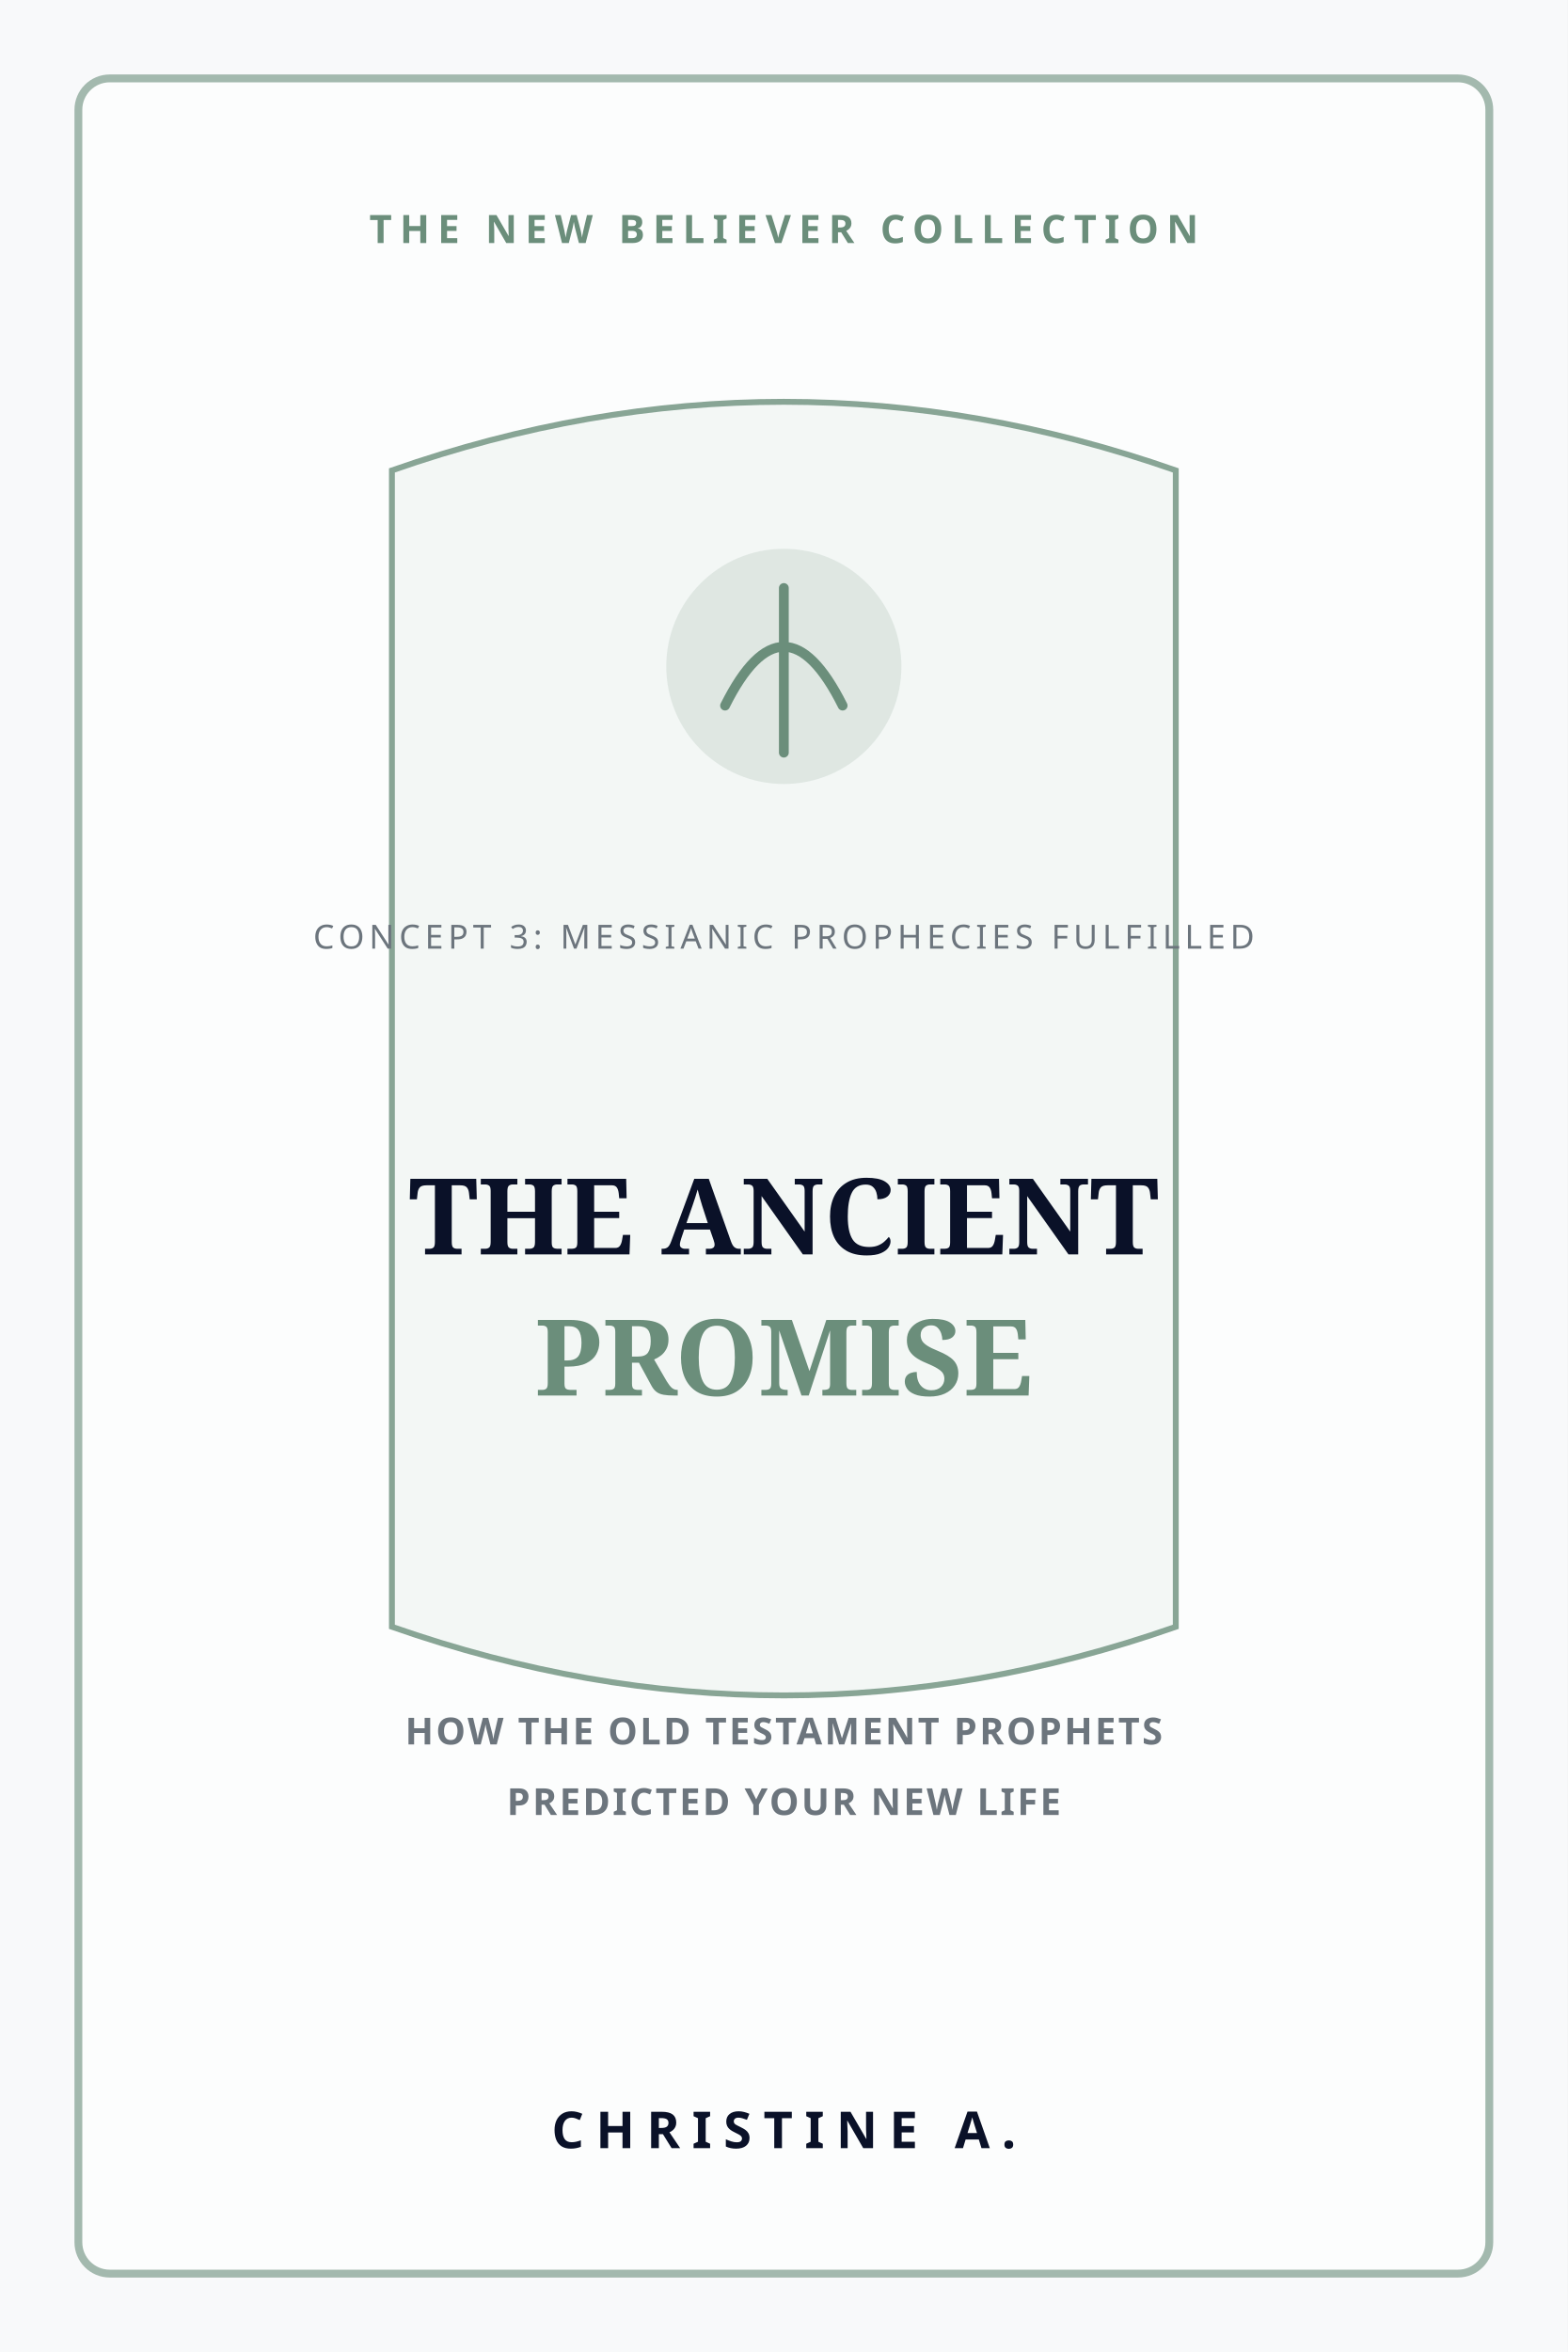
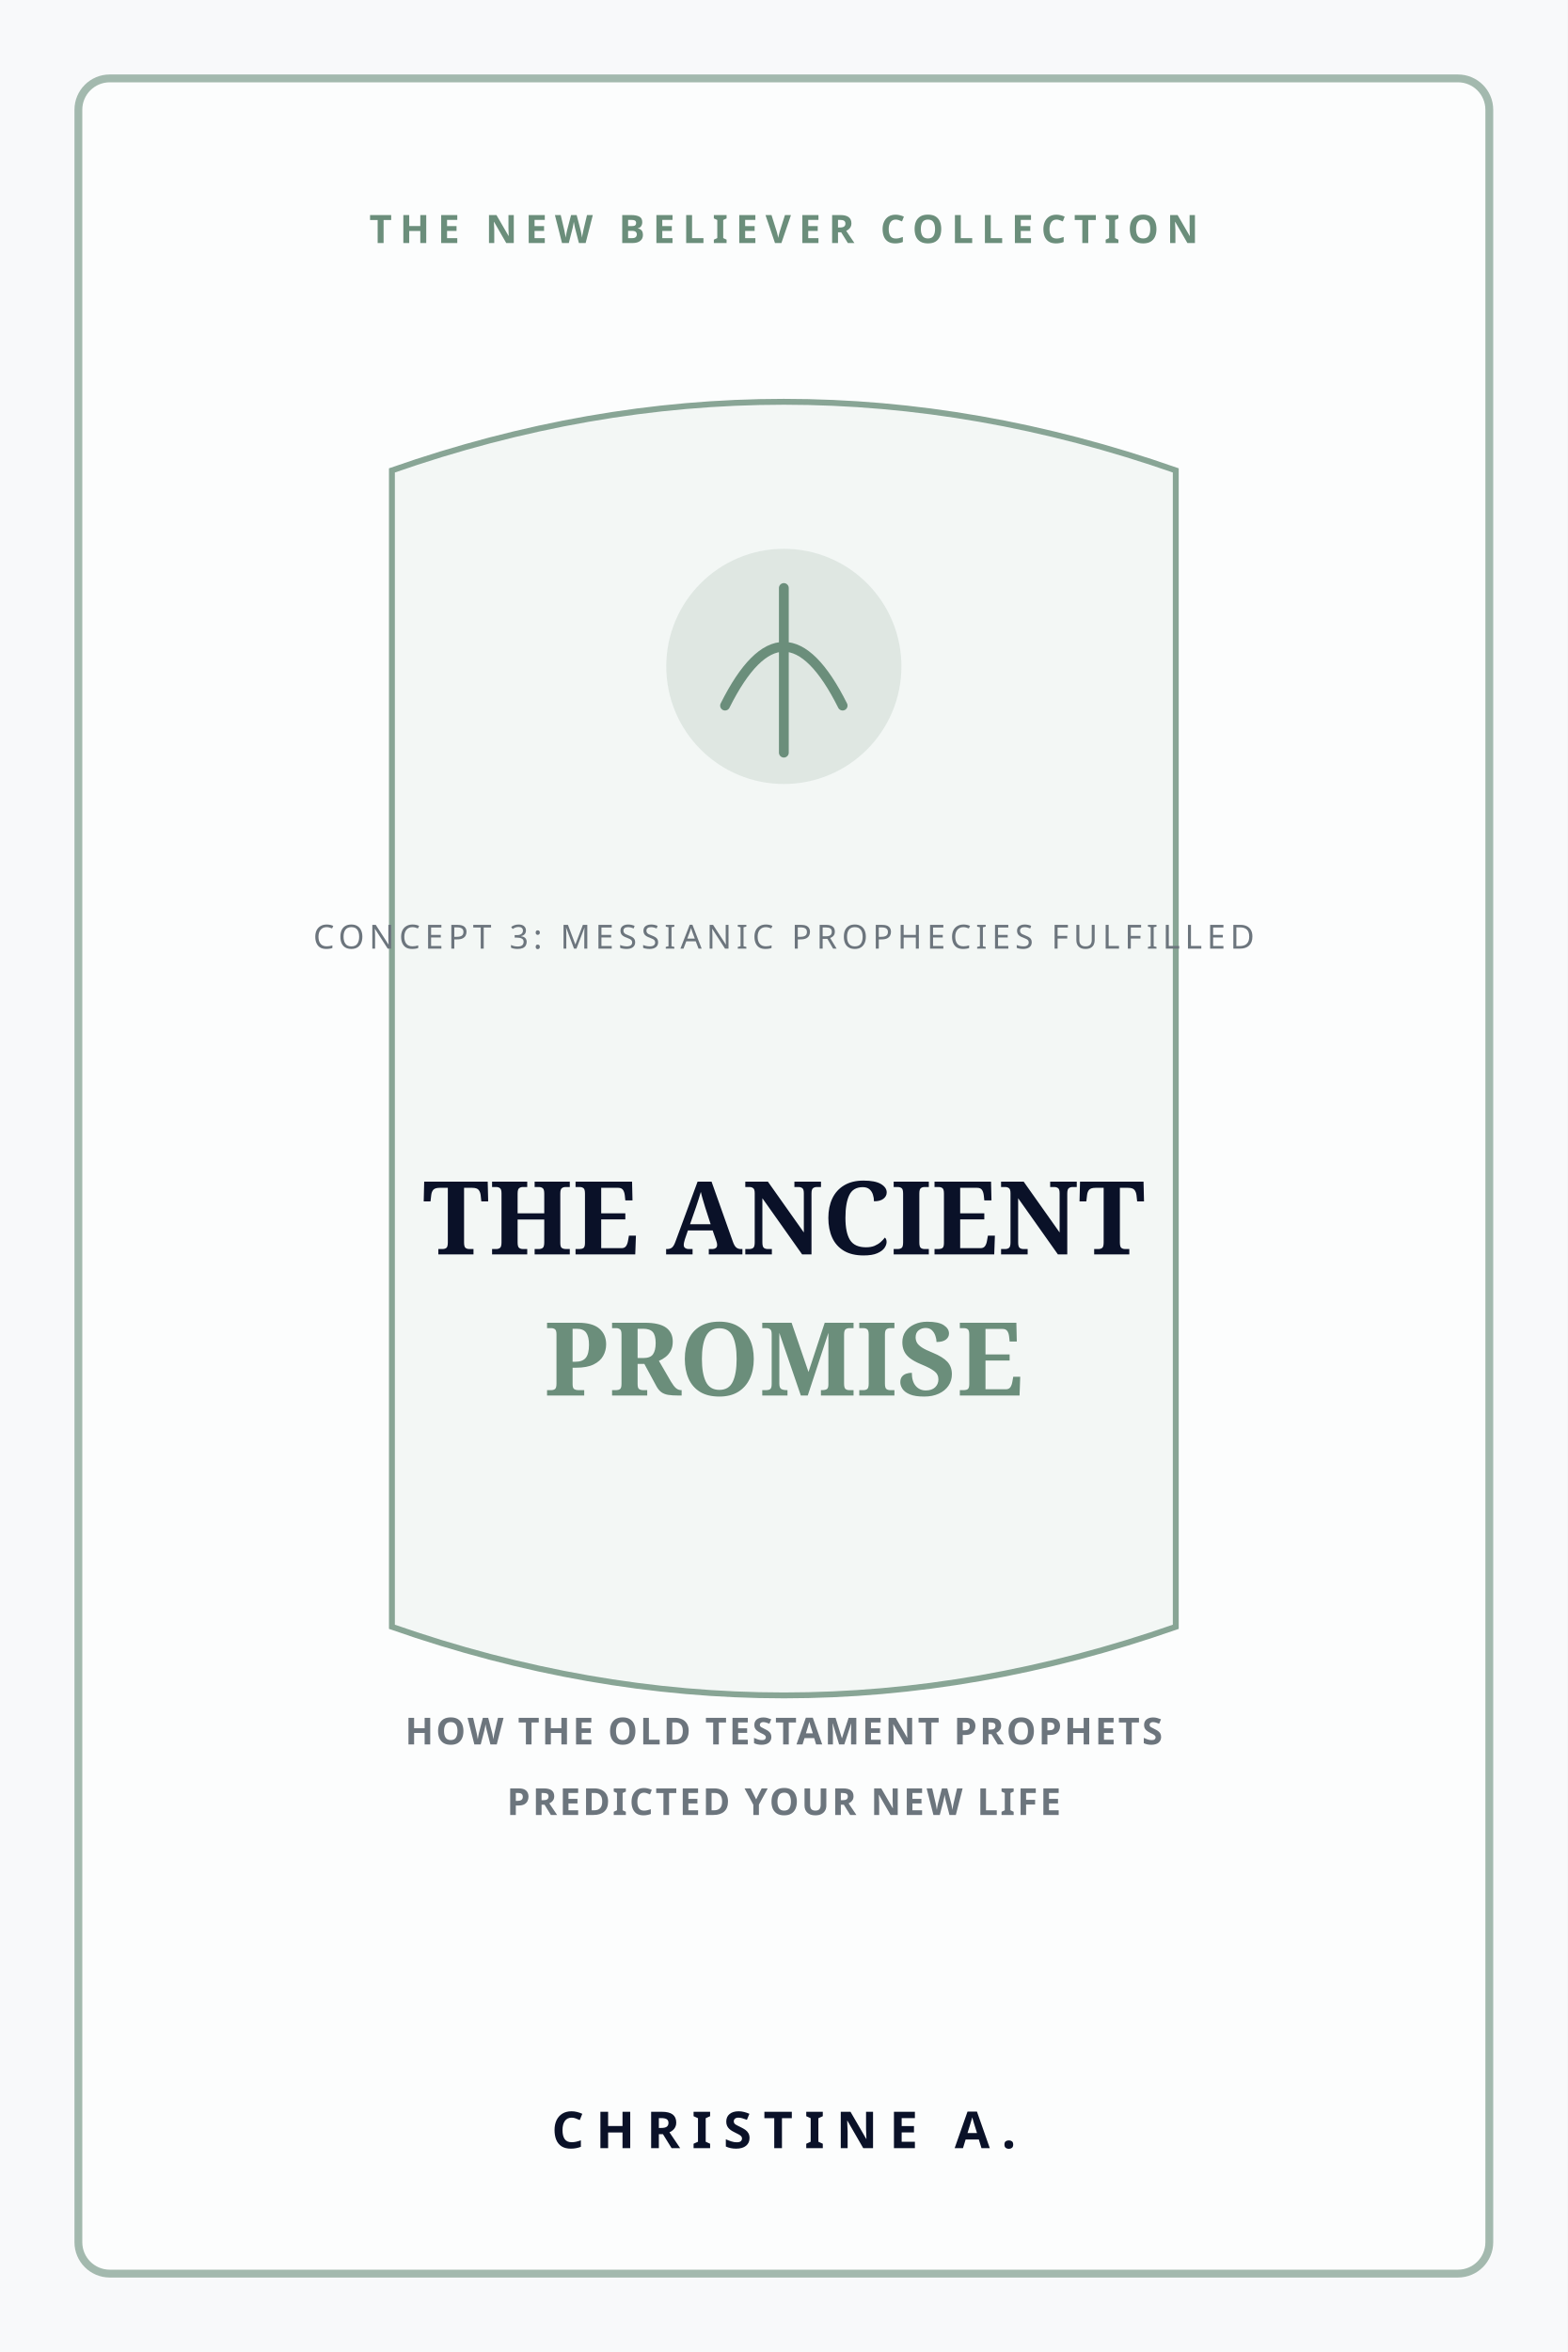
<svg xmlns="http://www.w3.org/2000/svg" viewBox="0 0 400 600" width="100%" height="100%">
  <rect width="100%" height="100%" fill="#F8F9FA" />
  <rect x="20" y="20" width="360" height="560" rx="8" fill="#FFFFFF" stroke="#6B8E7B" stroke-width="2" opacity="0.6" />
  <path d="M 100 120 Q 200 85 300 120 L 300 415 Q 200 450 100 415 Z" fill="#F1F5F3" stroke="#6B8E7B" stroke-width="1.5" opacity="0.8" />
  <circle cx="200" cy="170" r="30" fill="#6B8E7B" opacity="0.15" />
  <path d="M 185 180 Q 200 150 215 180 M 200 150 L 200 192" stroke="#6B8E7B" stroke-width="2.5" fill="none" stroke-linecap="round" />
  <text x="200" y="62" font-family="'Montserrat', sans-serif" font-size="10" font-weight="bold" fill="#6B8E7B" text-anchor="middle" letter-spacing="2">THE NEW BELIEVER COLLECTION</text>
  <text x="200" y="242" font-family="'Montserrat', sans-serif" font-size="8.5" fill="#6C757D" text-anchor="middle" letter-spacing="1.2">CONCEPT 3: MESSIANIC PROPHECIES FULFILLED</text>
-   <text x="200" y="320" font-family="'Playfair Display', Georgia, serif" font-size="27" font-weight="bold" fill="#0A1128" text-anchor="middle">THE ANCIENT</text>
-   <text x="200" y="356" font-family="'Playfair Display', Georgia, serif" font-size="27" font-weight="bold" fill="#6B8E7B" text-anchor="middle">PROMISE</text>
+   <text x="200" y="320" font-family="'Playfair Display', Georgia, serif" font-size="26" font-weight="bold" fill="#0A1128" text-anchor="middle">THE ANCIENT</text>
+   <text x="200" y="356" font-family="'Playfair Display', Georgia, serif" font-size="26" font-weight="bold" fill="#6B8E7B" text-anchor="middle">PROMISE</text>
  <text x="200" y="445" font-family="'Montserrat', sans-serif" font-size="9.5" font-weight="600" fill="#6C757D" text-anchor="middle" letter-spacing="0.6">HOW THE OLD TESTAMENT PROPHETS</text>
  <text x="200" y="463" font-family="'Montserrat', sans-serif" font-size="9.5" font-weight="600" fill="#6C757D" text-anchor="middle" letter-spacing="0.6">PREDICTED YOUR NEW LIFE</text>
  <text x="200" y="548" font-family="'Montserrat', sans-serif" font-size="13" font-weight="bold" fill="#0A1128" text-anchor="middle" letter-spacing="3">CHRISTINE A.</text>
</svg>
